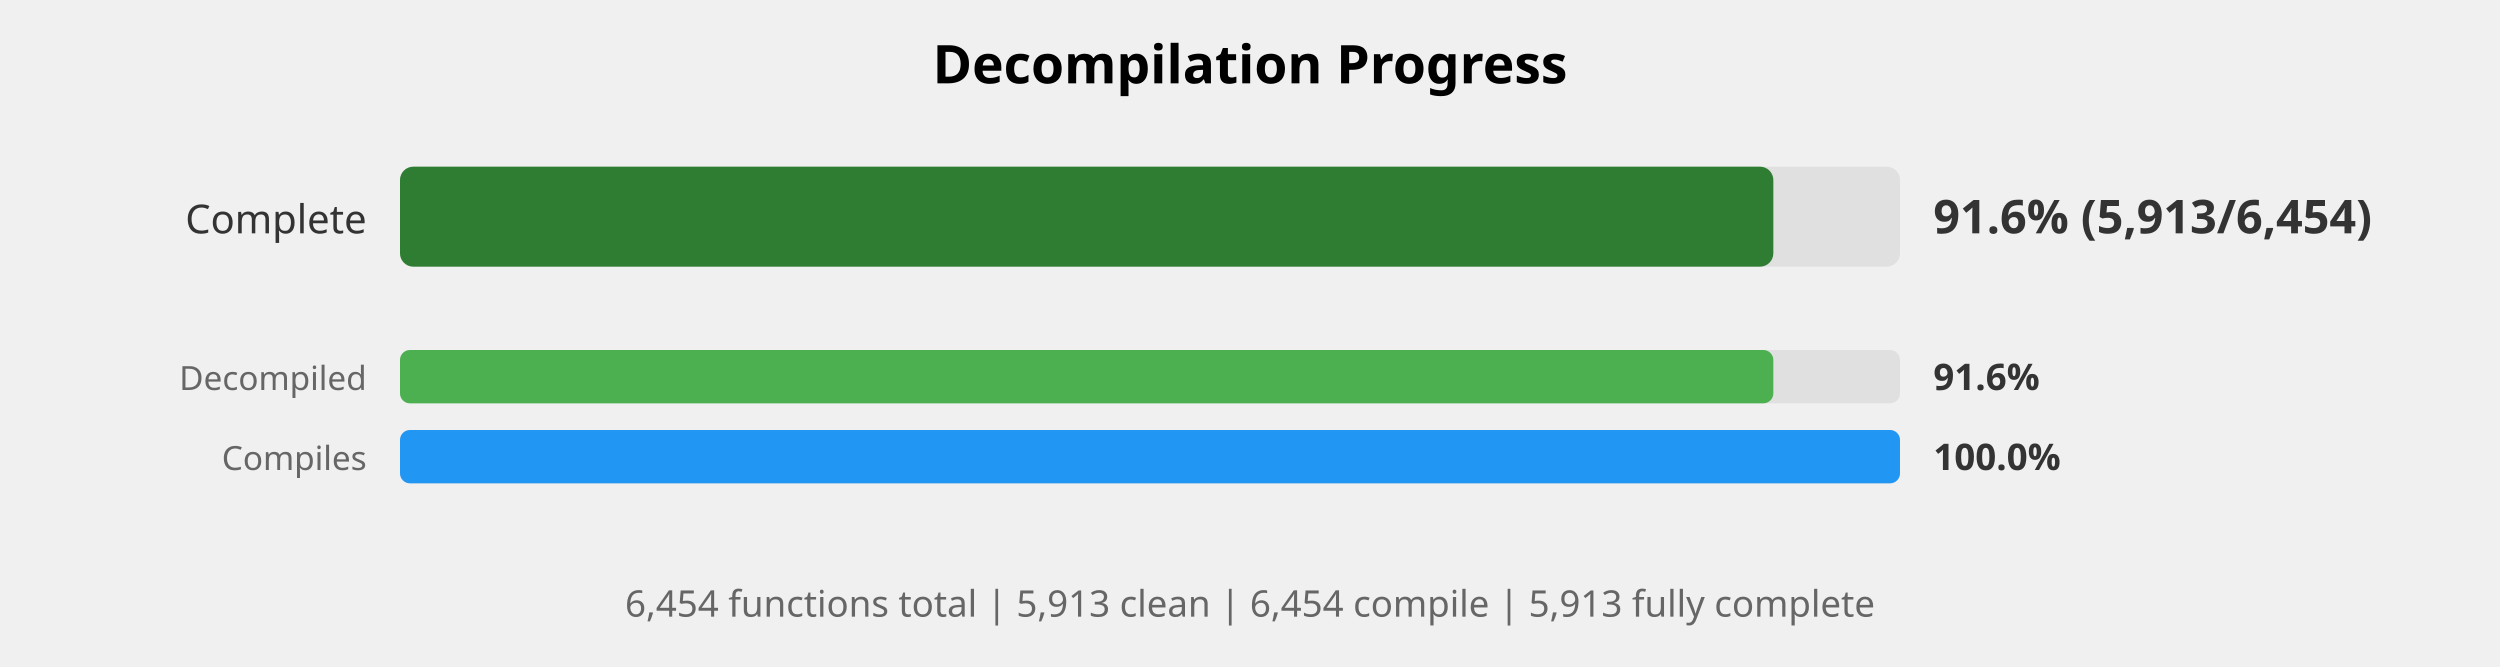
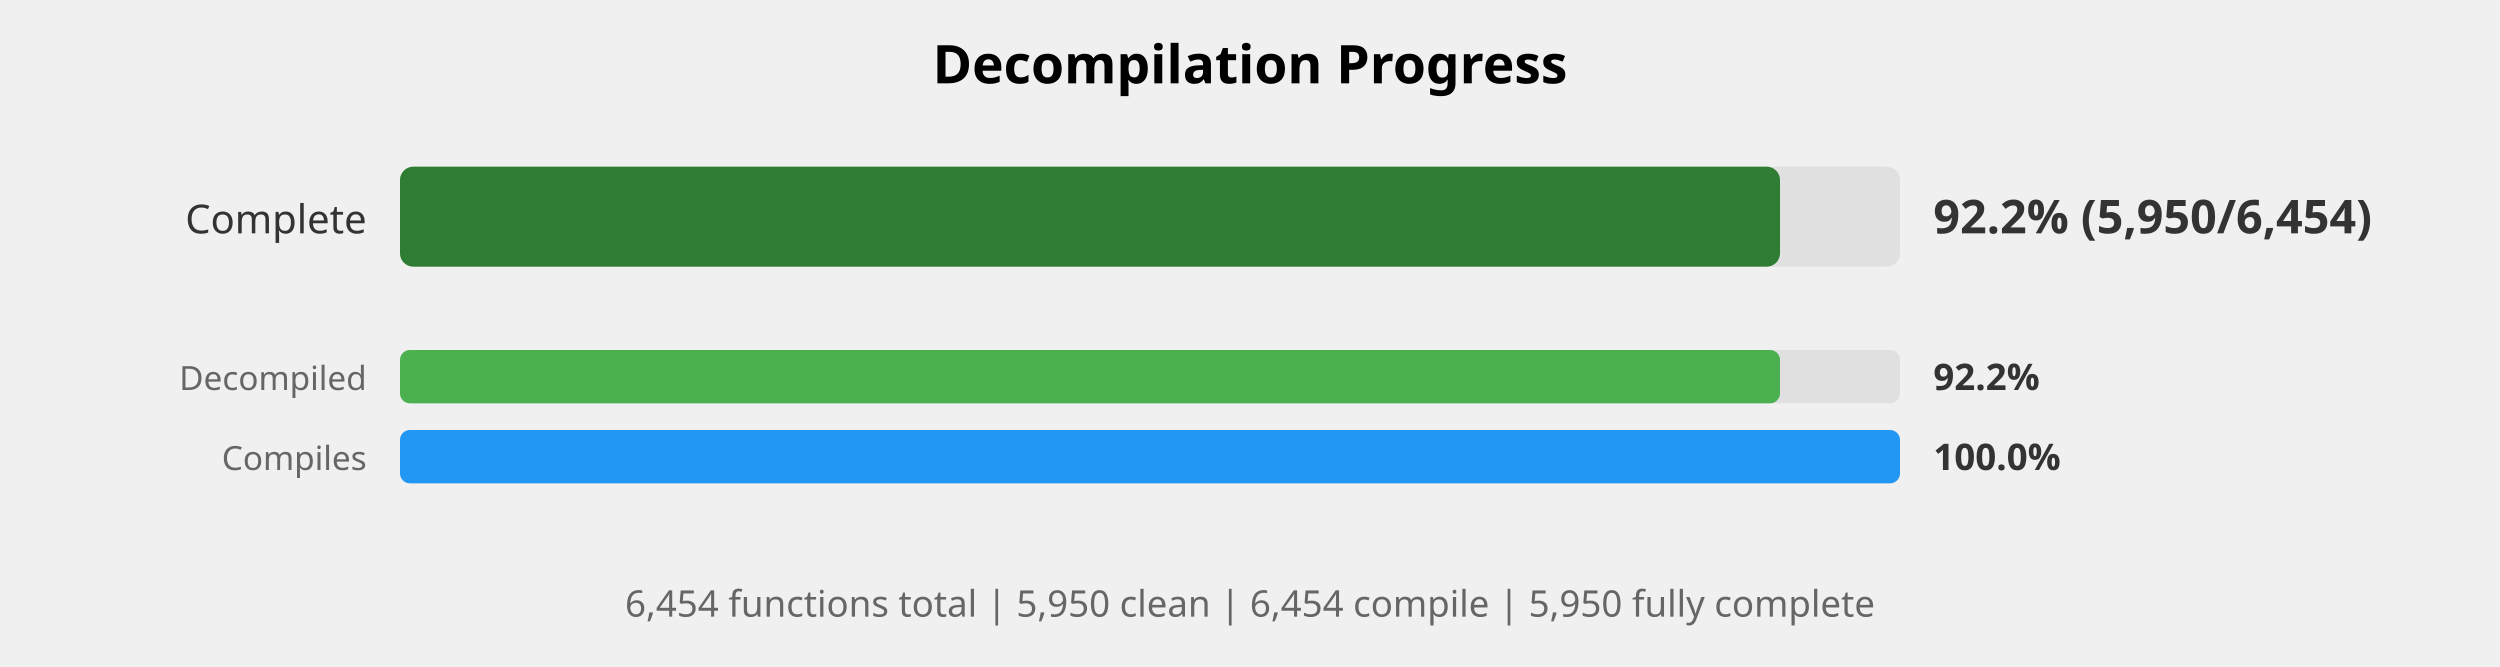
<svg xmlns="http://www.w3.org/2000/svg" width="750" height="200" viewBox="0 0 750 200">
  <style>
    .title { font: bold 16px sans-serif; }
    .label { font: 12px sans-serif; fill: #333; }
    .small-label { font: 10px sans-serif; fill: #666; }
    .percent { font: bold 14px sans-serif; fill: #333; }
    .small-percent { font: bold 11px sans-serif; fill: #333; }
    .summary { font: 11px sans-serif; fill: #666; }
  </style>
  <rect width="100%%" height="100%%" fill="white" />
  <text x="375" y="25" class="title" text-anchor="middle">Decompilation Progress</text>
  <text x="110" y="70" class="label" text-anchor="end">Complete</text>
  <rect x="120" y="50" width="450" height="30" fill="#E0E0E0" rx="4" />
-   <rect x="120" y="50" width="412" height="30" fill="#2E7D32" rx="4" />
-   <text x="580" y="70" class="percent">91.6% (5,913/6,454)</text>
+   <rect x="120" y="50" width="414" height="30" fill="#2E7D32" rx="4" />
+   <text x="580" y="70" class="percent">92.2% (5,950/6,454)</text>
  <text x="110" y="117" class="small-label" text-anchor="end">Decompiled</text>
  <rect x="120" y="105" width="450" height="16" fill="#E0E0E0" rx="3" />
-   <rect x="120" y="105" width="412" height="16" fill="#4CAF50" rx="3" />
-   <text x="580" y="117" class="small-percent">91.6%</text>
+   <rect x="120" y="105" width="414" height="16" fill="#4CAF50" rx="3" />
+   <text x="580" y="117" class="small-percent">92.2%</text>
  <text x="110" y="141" class="small-label" text-anchor="end">Compiles</text>
  <rect x="120" y="129" width="450" height="16" fill="#E0E0E0" rx="3" />
  <rect x="120" y="129" width="450" height="16" fill="#2196F3" rx="3" />
  <text x="580" y="141" class="small-percent">100.0%</text>
  <text x="375" y="185" class="summary" text-anchor="middle">
-     6,454 functions total | 5,913 clean | 6,454 compile | 5,913 fully complete
+     6,454 functions total | 5,950 clean | 6,454 compile | 5,950 fully complete
  </text>
</svg>
